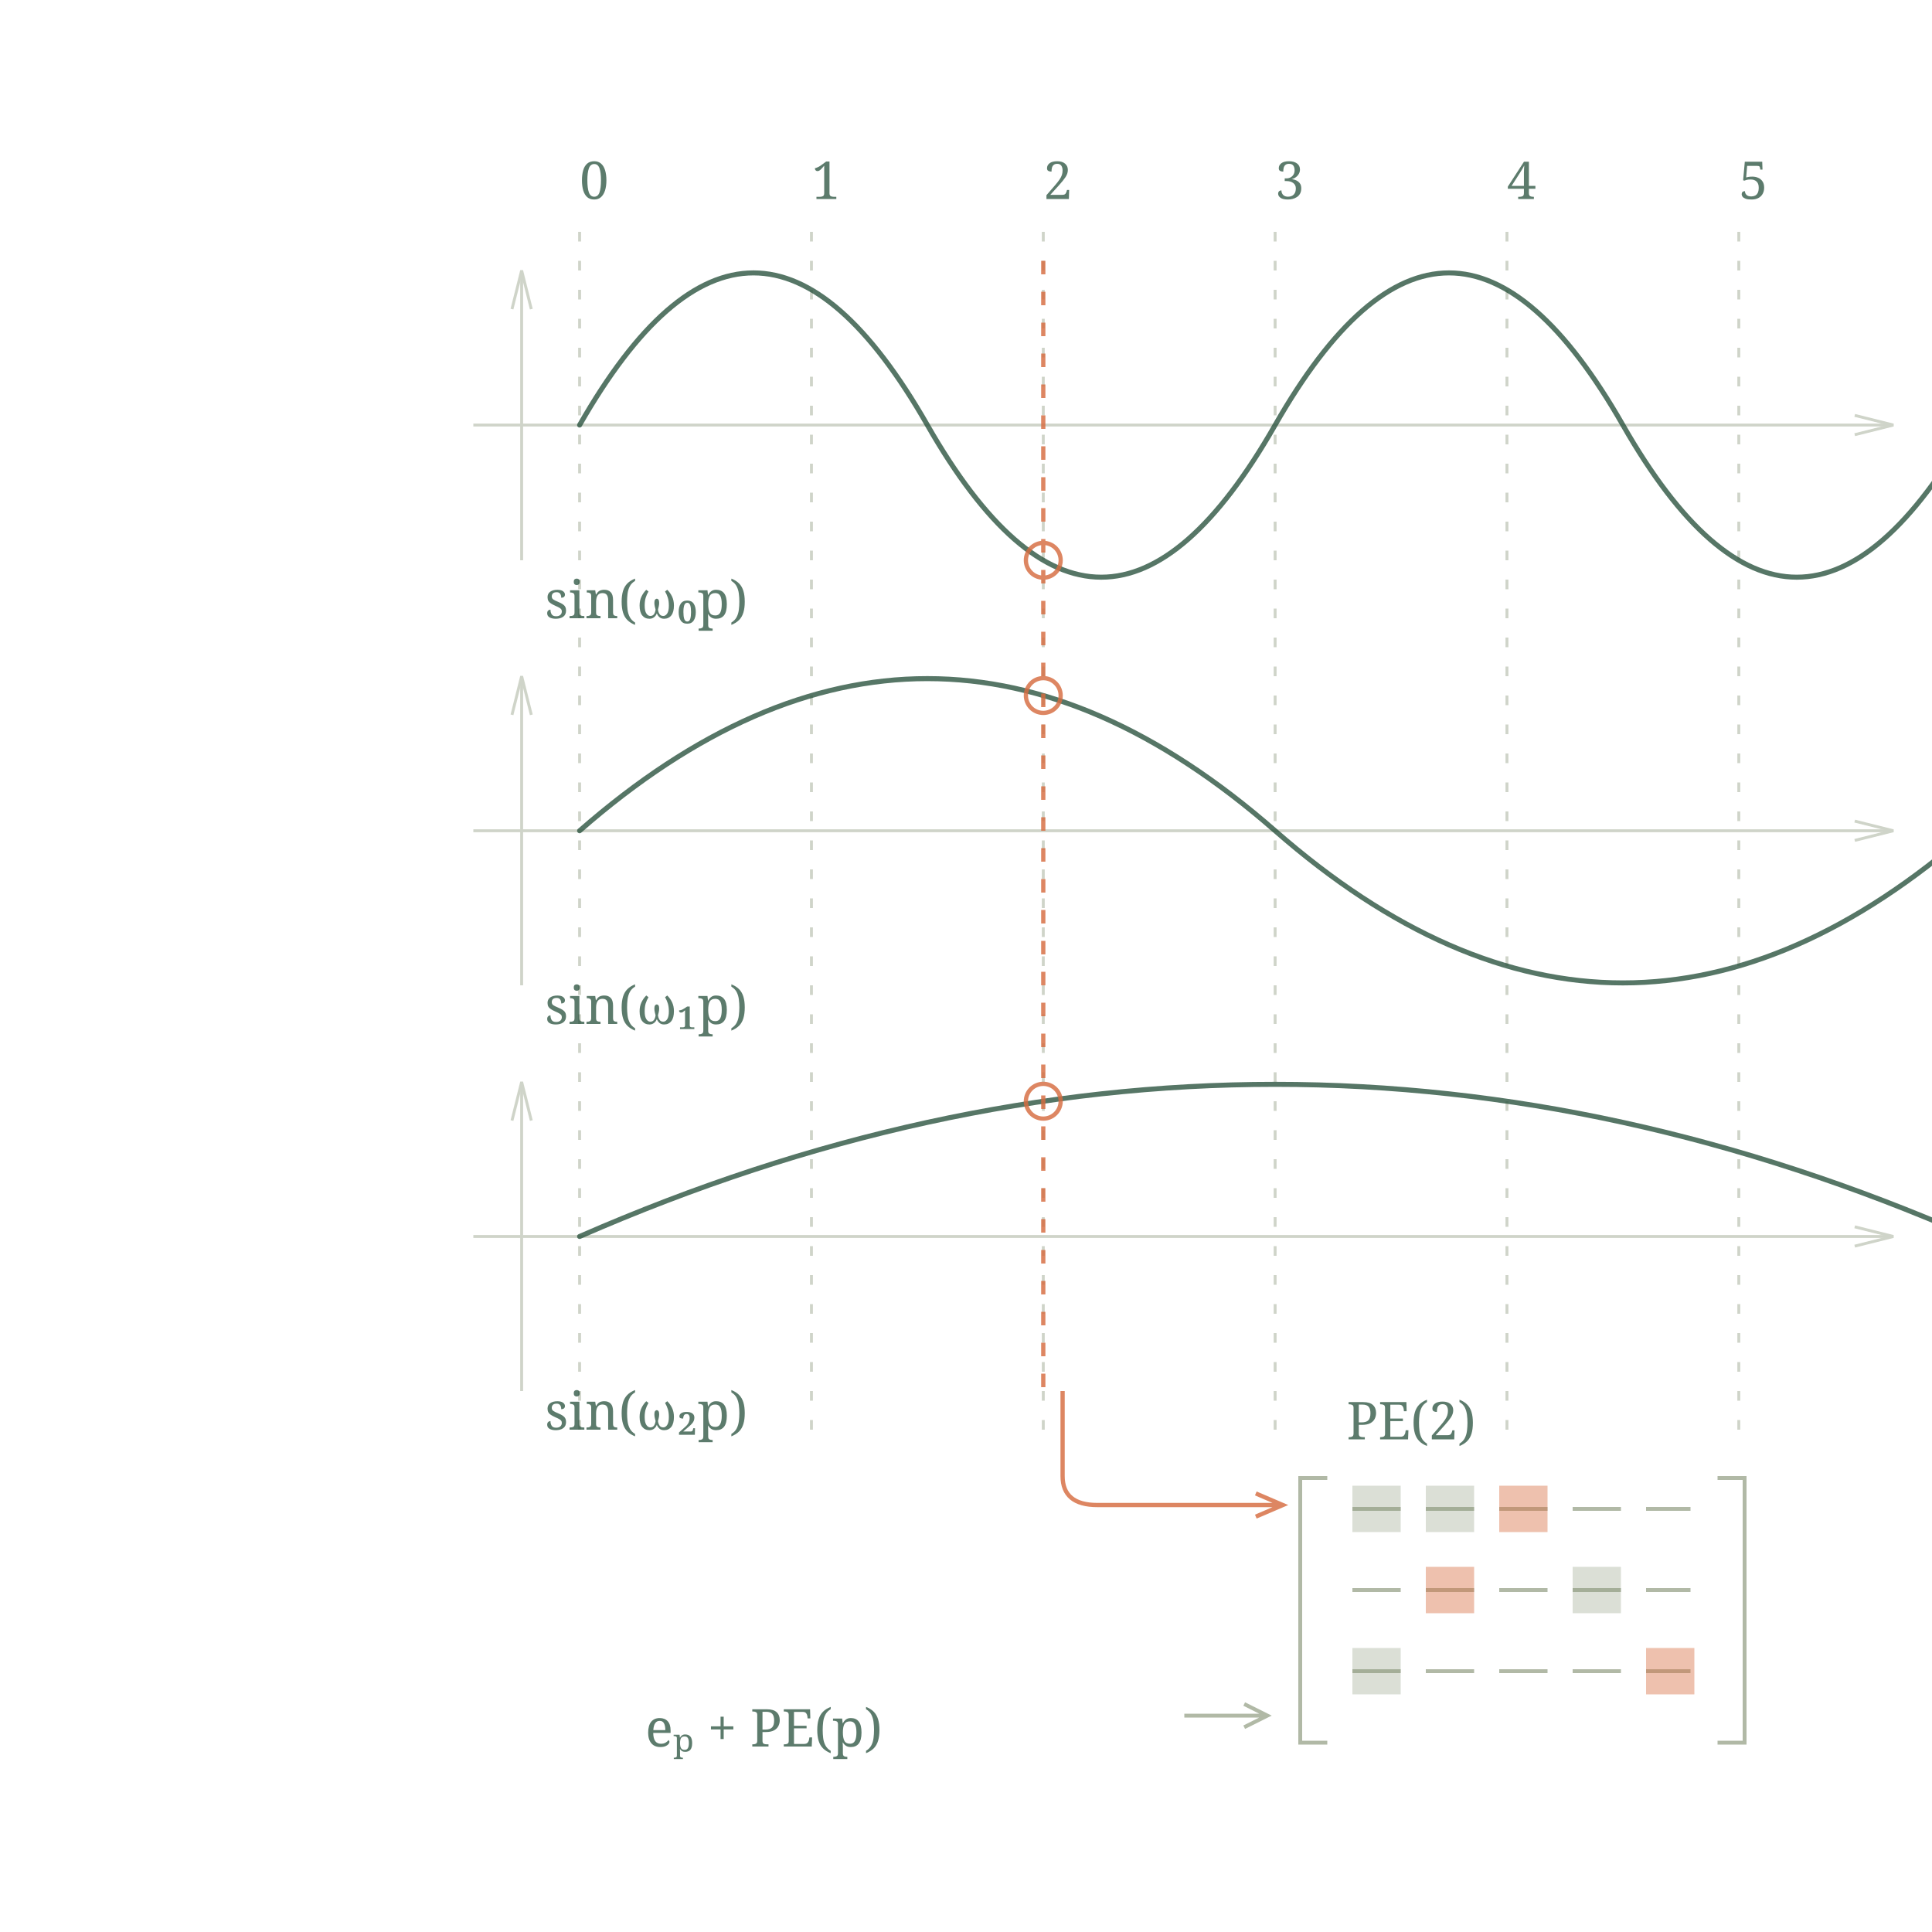
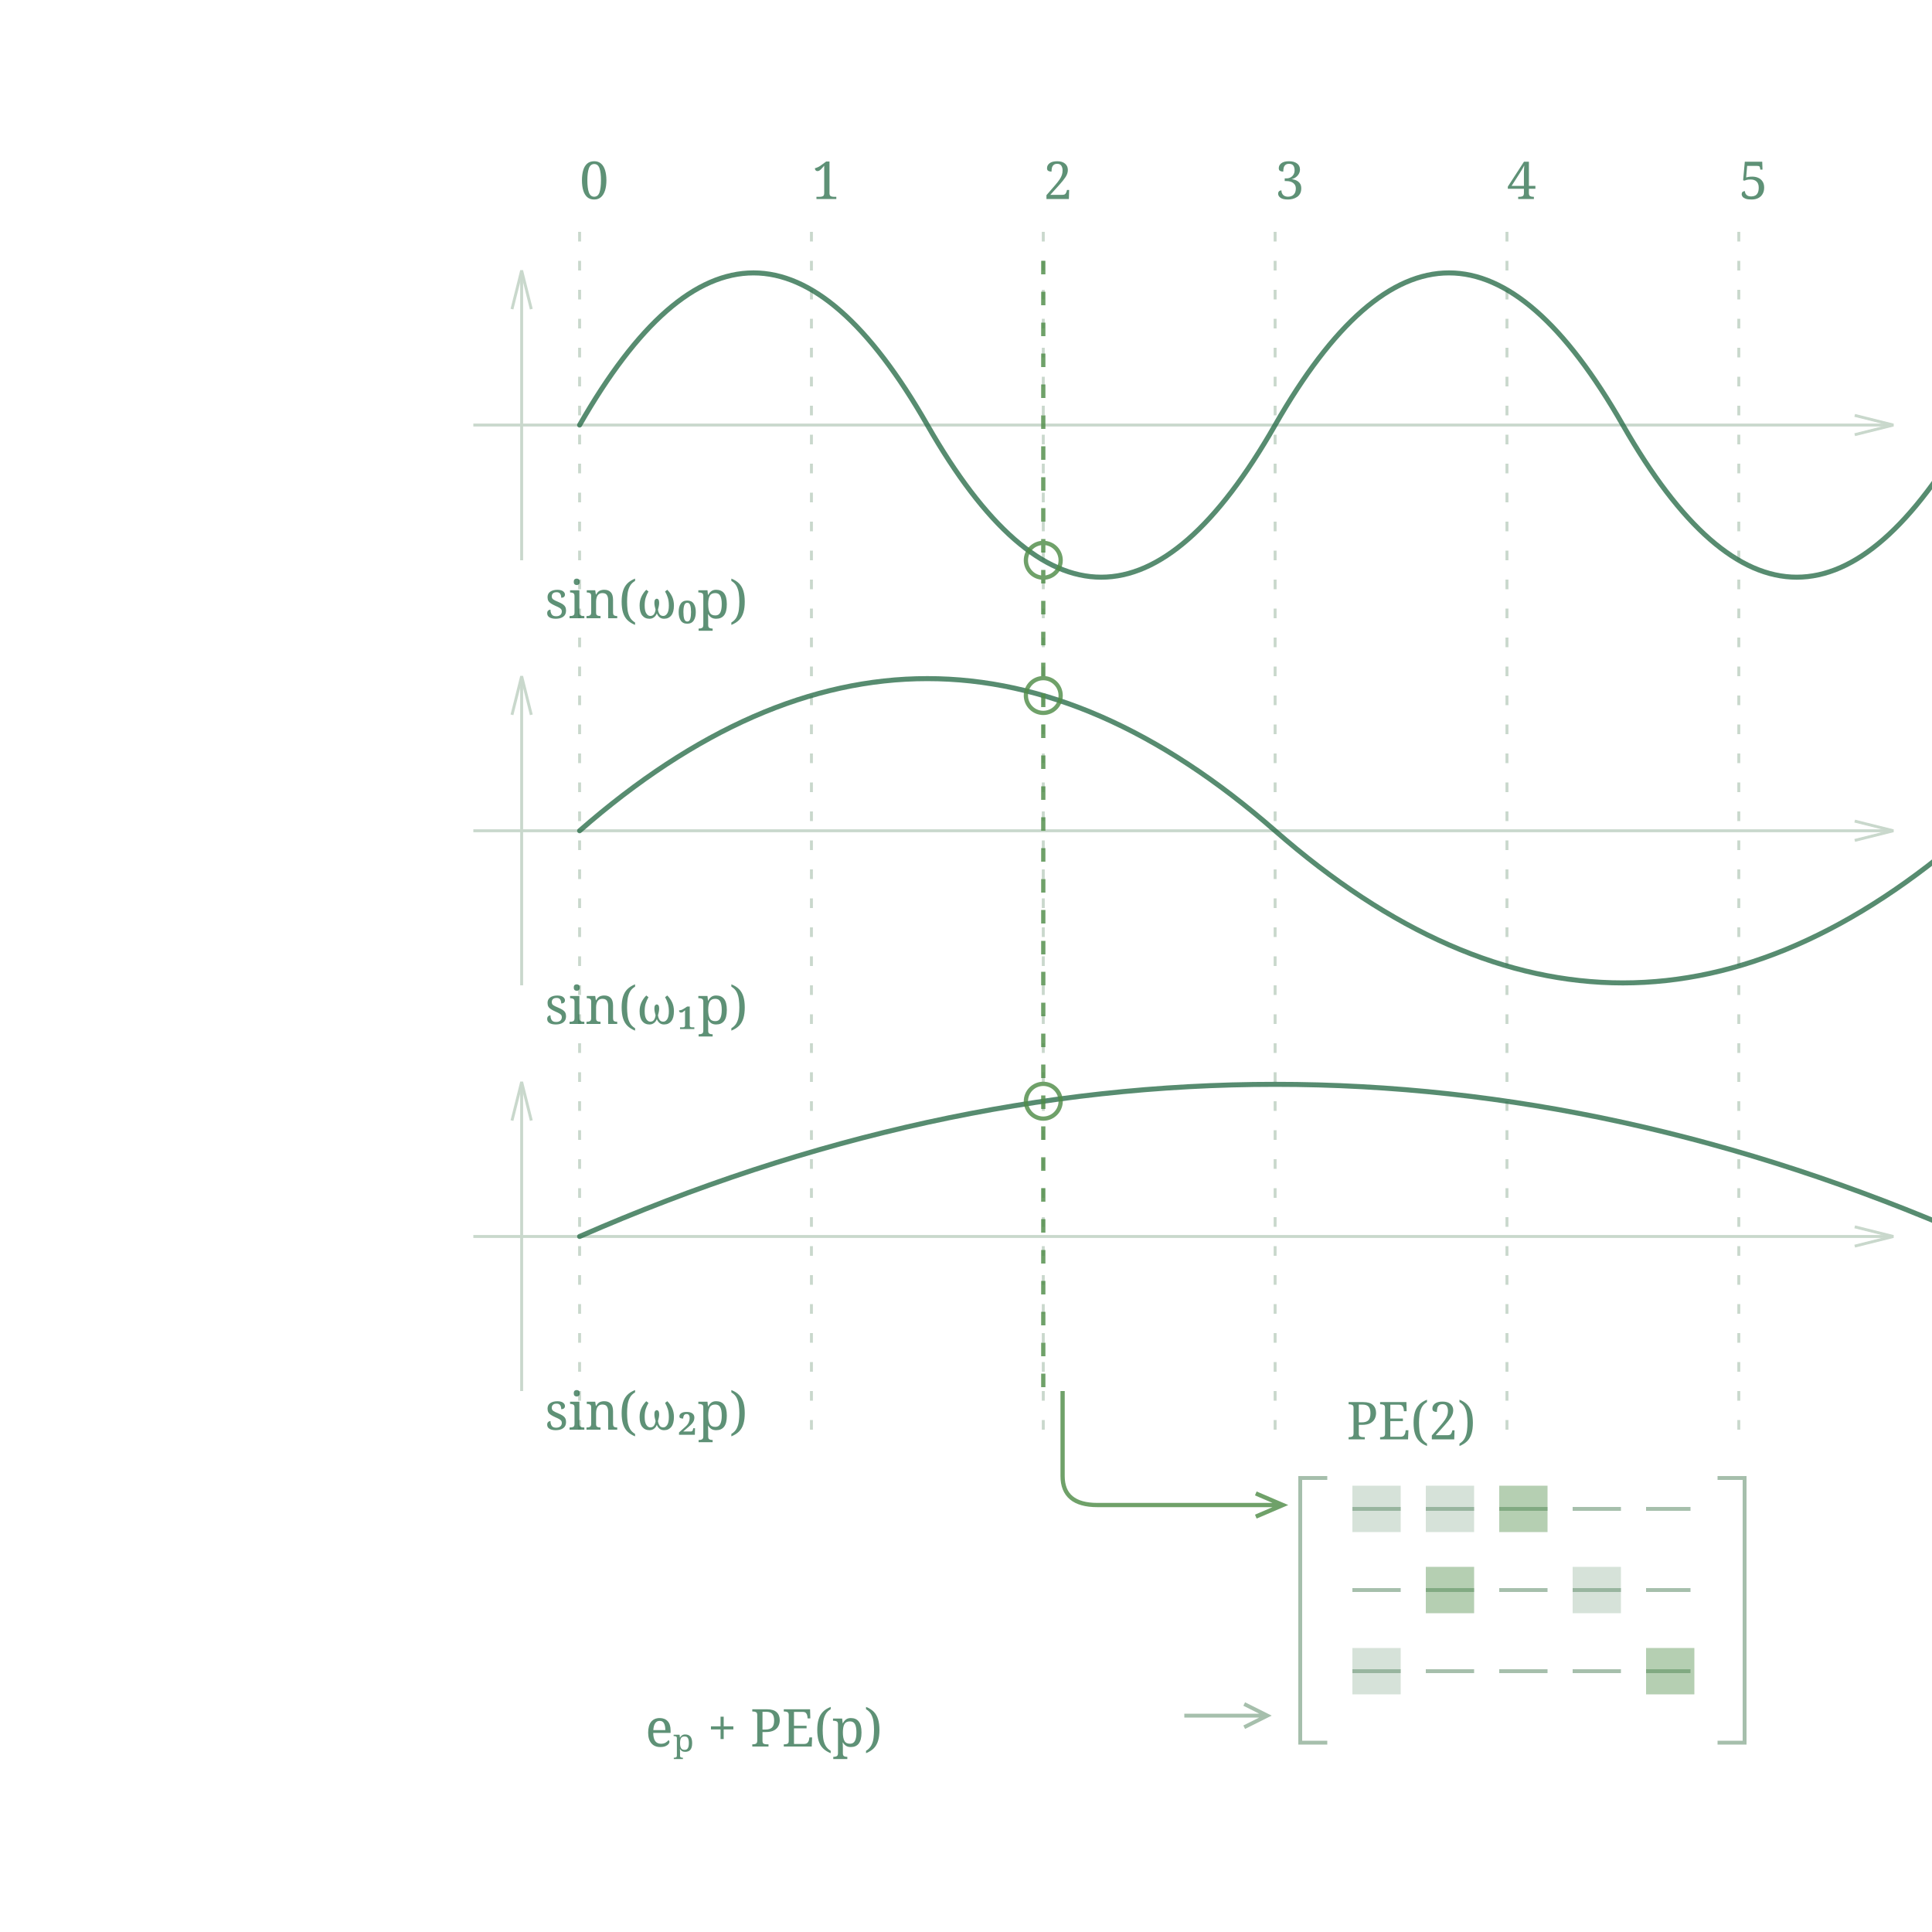
<svg xmlns="http://www.w3.org/2000/svg" viewBox="0 0 1000 1000" fill="none">
-   <g stroke="#879477" stroke-width="1.5" opacity=".4">
+   <g stroke="#779d7f" stroke-width="1.5" opacity=".4">
    <path d="M300 120V750M420 120V750M540 120V750M660 120V750M780 120V750M900 120V750" stroke-dasharray="5 10" />
    <path d="M245 220H980M245 430H980M245 640H980" />
    <path d="M270 140V290M270 350V510M270 560V720" />
    <path d="m265 160 5-20 5 20m-10 210 5-20 5 20m-10 210 5-20 5 20M960 215l20 5-20 5m0 200 20 5-20 5m0 200 20 5-20 5" />
  </g>
-   <g stroke="#264f3b" stroke-width="2.6" stroke-linecap="round" opacity=".78">
+   <g stroke="#286c48" stroke-width="2.6" stroke-linecap="round" opacity=".78">
    <path d="M300 220C360 115 420 115 480 220S600 325 660 220 780 115 840 220 960 325 1020 220" />
    <path d="M300 430C420 325 540 325 660 430S900 535 1020 430" />
    <path d="M300 640C540 535 780 535 1020 640" />
  </g>
-   <g stroke="#d66b3f" stroke-width="2.2" opacity=".82">
+   <g stroke="#4f8c48" stroke-width="2.2" opacity=".82">
    <path d="M540 135V720" stroke-dasharray="7 9" />
    <circle cx="540" cy="290" r="9" />
    <circle cx="540" cy="360" r="9" />
    <circle cx="540" cy="570" r="9" />
    <path d="M550 720v44q0 15 18 15h96m-14-6 14 6-14 6" />
  </g>
-   <g font-family="Georgia, serif" font-size="27" fill="#264f3b" opacity=".75">
+   <g font-family="Georgia, serif" font-size="27" fill="#286c48" opacity=".75">
    <text x="300" y="103">0</text>
    <text x="420" y="103">1</text>
    <text x="540" y="103">2</text>
    <text x="660" y="103">3</text>
    <text x="780" y="103">4</text>
    <text x="900" y="103">5</text>
    <text x="282" y="320">sin(ω₀p)</text>
    <text x="282" y="530">sin(ω₁p)</text>
    <text x="282" y="740">sin(ω₂p)</text>
    <text x="334" y="904">eₚ + PE(p)</text>
    <text x="697" y="745">PE(2)</text>
  </g>
-   <g stroke="#879477" stroke-width="2" opacity=".65">
+   <g stroke="#779d7f" stroke-width="2" opacity=".65">
    <path d="M687 765h-14v137h14m202-137h14v137h-14" />
    <path d="M700 781h175M700 823h175M700 865h175" stroke-dasharray="25 13" />
    <path d="M613 888h43m-12-6 12 6-12 6" />
  </g>
-   <g fill="#879477" opacity=".3">
+   <g fill="#779d7f" opacity=".3">
    <path d="M700 769h25v24h-25zm38 0h25v24h-25zm76 42h25v24h-25zm-114 42h25v24h-25z" />
  </g>
-   <g fill="#d66b3f" opacity=".42">
+   <g fill="#4f8c48" opacity=".42">
    <path d="M776 769h25v24h-25zm-38 42h25v24h-25zm114 42h25v24h-25z" />
  </g>
</svg>
